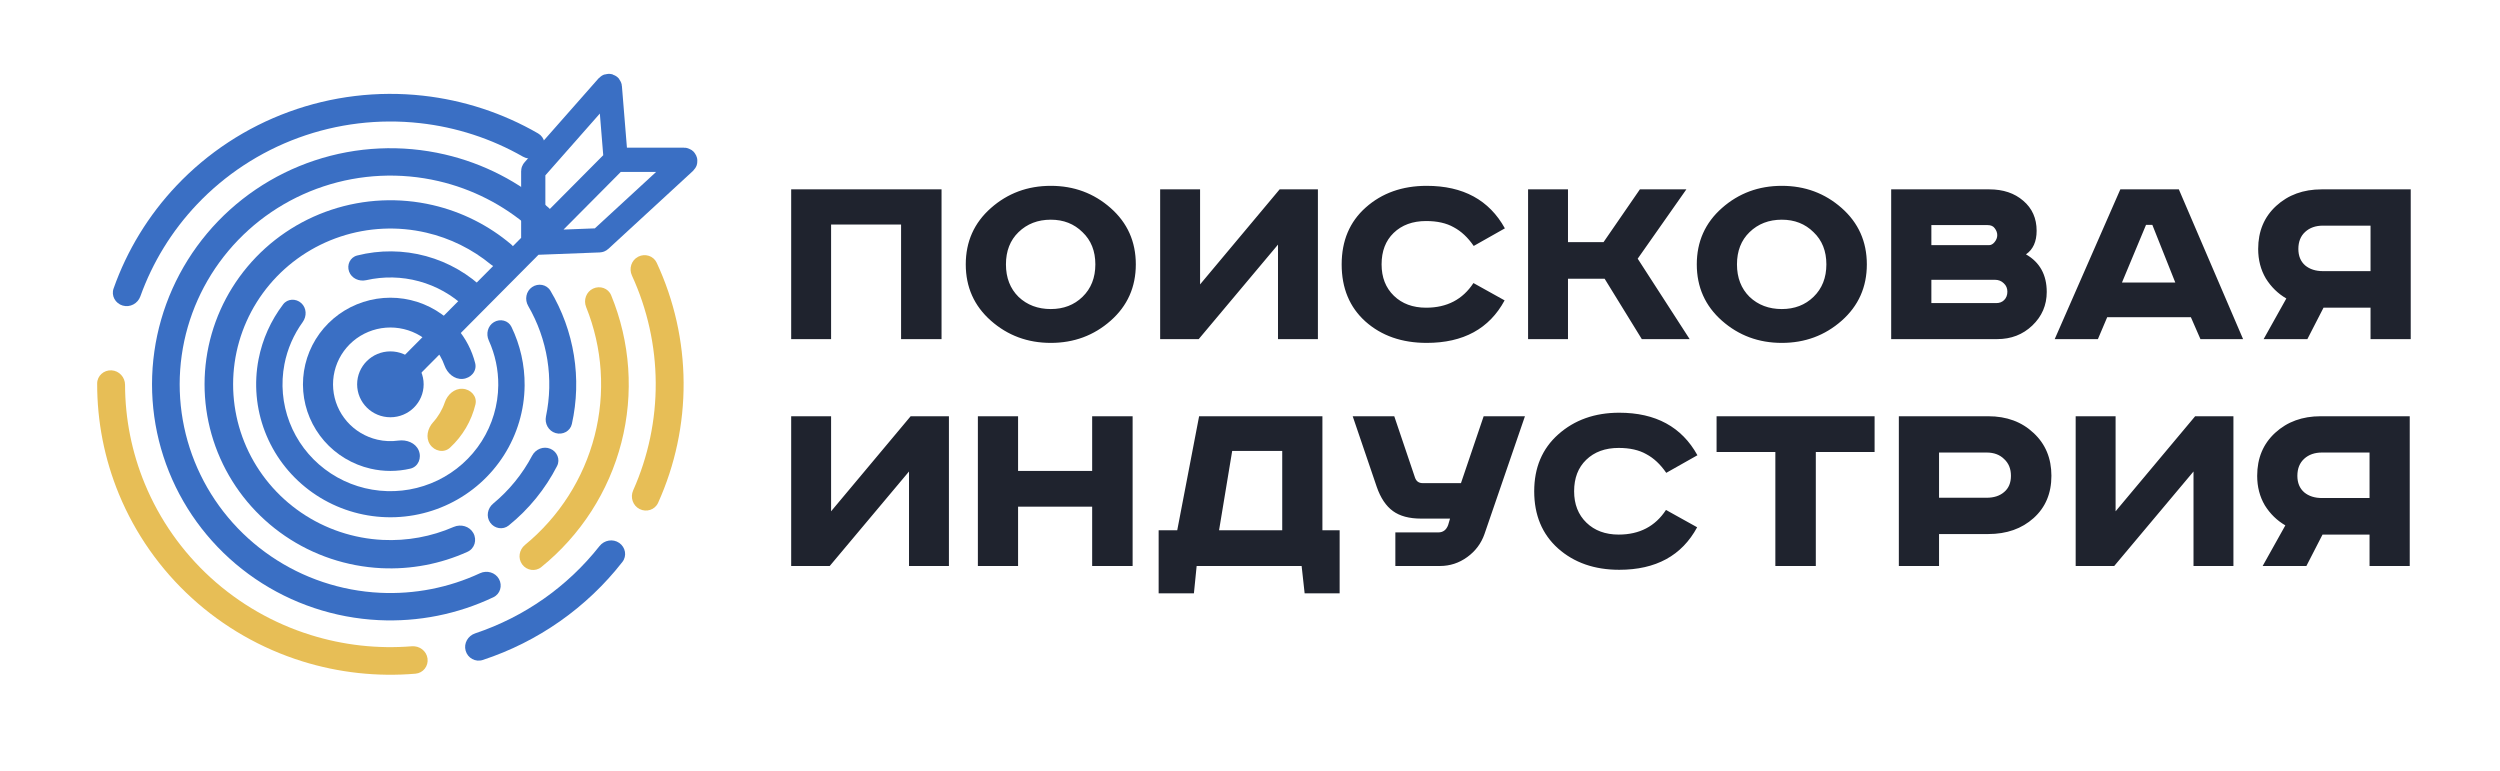
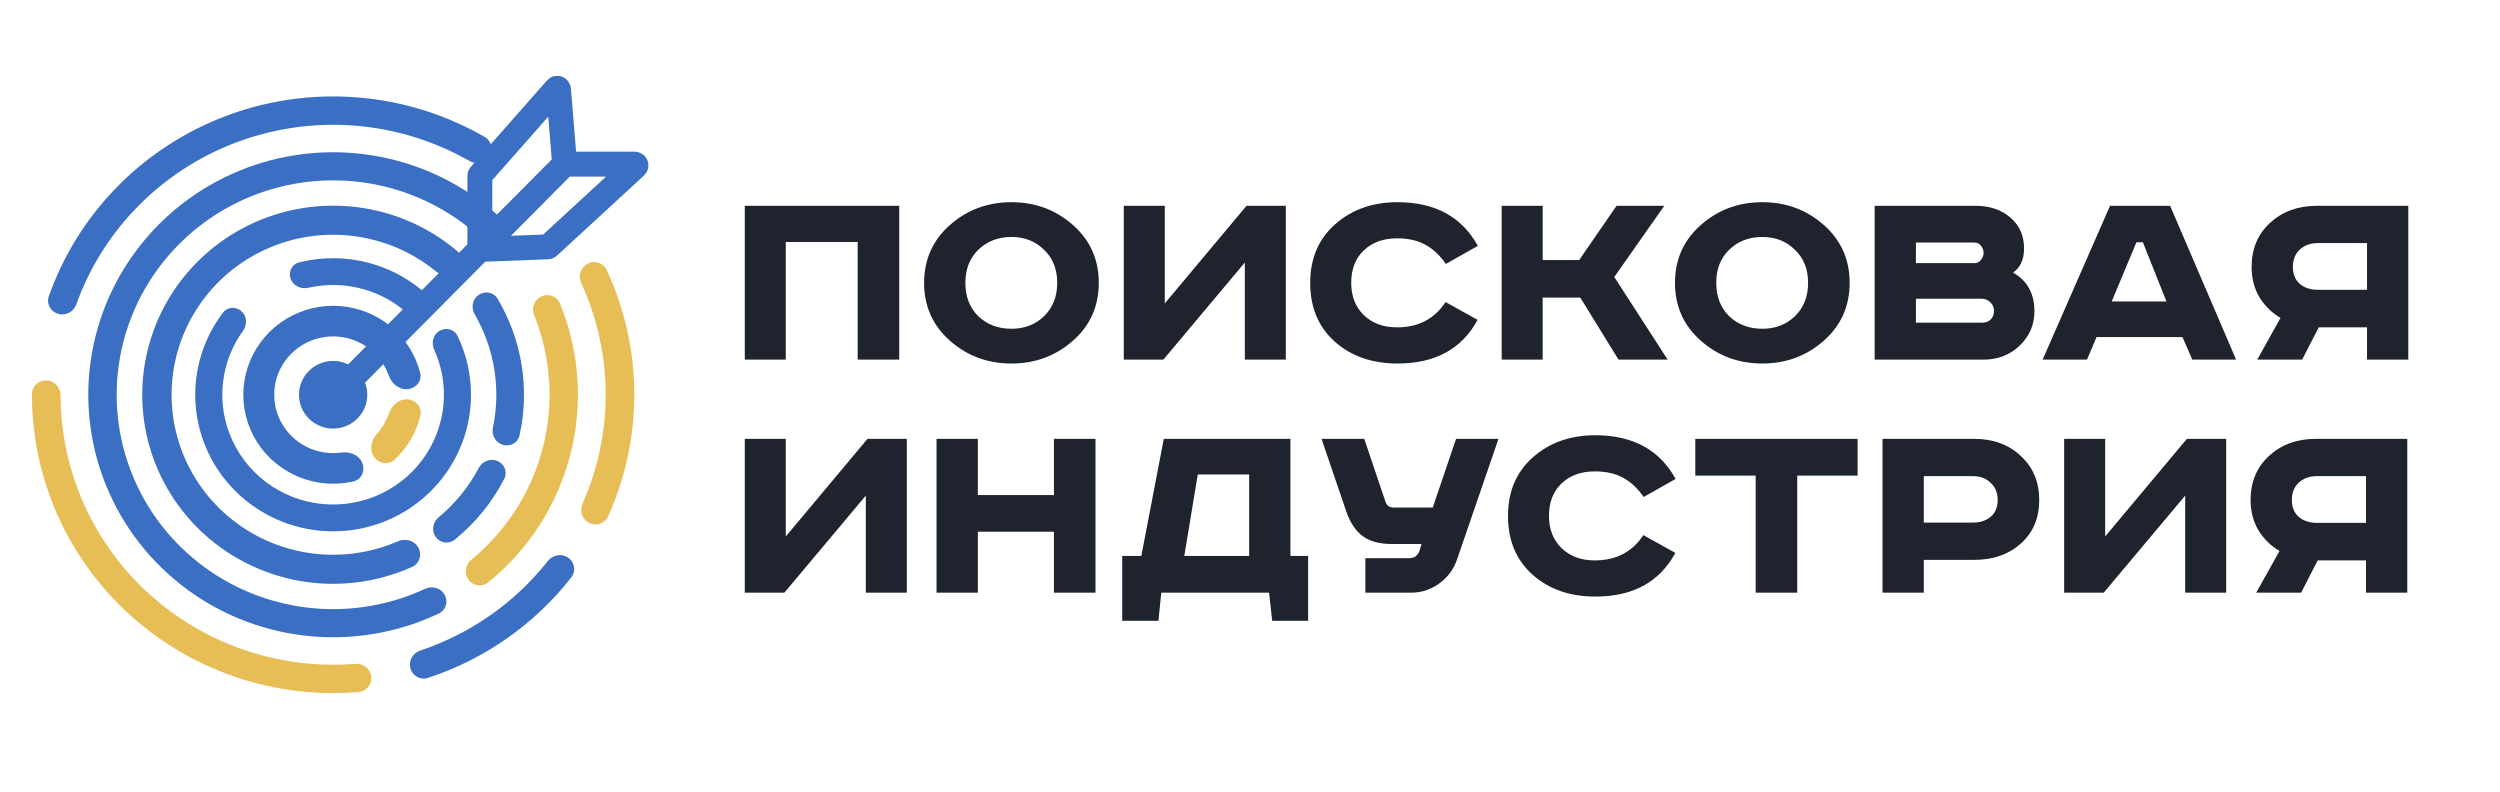
- <svg xmlns="http://www.w3.org/2000/svg" width="227" height="70" viewBox="0 0 227 70" fill="none">
-   <path d="M42.003 34.405C42.755 34.348 43.33 33.694 43.145 32.969C42.849 31.807 42.286 30.721 41.493 29.798C40.404 28.531 38.936 27.639 37.302 27.25C35.668 26.861 33.952 26.996 32.4 27.635C30.848 28.274 29.541 29.384 28.667 30.805C27.793 32.227 27.397 33.887 27.535 35.546C27.674 37.205 28.341 38.777 29.439 40.037C30.538 41.296 32.012 42.178 33.648 42.555C34.84 42.83 36.072 42.827 37.251 42.554C37.986 42.385 38.309 41.578 38.015 40.891C37.72 40.203 36.916 39.902 36.169 40.005C35.539 40.093 34.895 40.066 34.267 39.921C33.194 39.673 32.227 39.095 31.506 38.269C30.785 37.442 30.348 36.41 30.257 35.322C30.166 34.234 30.426 33.145 30.999 32.212C31.573 31.28 32.43 30.551 33.448 30.132C34.466 29.713 35.592 29.625 36.664 29.88C37.736 30.135 38.699 30.72 39.414 31.552C39.831 32.037 40.151 32.592 40.362 33.187C40.612 33.892 41.251 34.461 42.003 34.405Z" fill="#3A6FC4" />
-   <path d="M43.962 28.009C44.474 27.596 44.554 26.844 44.088 26.381C42.597 24.896 40.737 23.817 38.686 23.257C36.636 22.698 34.48 22.681 32.432 23.199C31.792 23.36 31.472 24.046 31.698 24.662C31.923 25.277 32.608 25.587 33.252 25.44C34.829 25.081 36.478 25.113 38.051 25.542C39.623 25.971 41.056 26.78 42.224 27.889C42.701 28.342 43.45 28.423 43.962 28.009Z" fill="#3A6FC4" />
-   <path d="M27.358 27.525C26.872 27.082 26.109 27.11 25.712 27.633C24.596 29.099 23.83 30.803 23.478 32.617C23.051 34.82 23.251 37.097 24.057 39.193C24.863 41.289 26.243 43.121 28.041 44.484C29.84 45.847 31.986 46.687 34.239 46.909C36.493 47.132 38.764 46.728 40.798 45.743C42.833 44.759 44.551 43.232 45.758 41.335C46.966 39.437 47.616 37.244 47.636 35.001C47.652 33.154 47.241 31.334 46.439 29.678C46.154 29.088 45.412 28.912 44.847 29.251C44.282 29.59 44.109 30.317 44.381 30.913C44.96 32.187 45.256 33.575 45.243 34.981C45.227 36.783 44.705 38.546 43.734 40.071C42.764 41.596 41.383 42.823 39.748 43.614C38.113 44.406 36.288 44.73 34.477 44.551C32.665 44.373 30.94 43.697 29.495 42.602C28.05 41.507 26.941 40.034 26.293 38.349C25.645 36.665 25.484 34.834 25.828 33.064C26.096 31.683 26.663 30.381 27.484 29.246C27.869 28.714 27.844 27.968 27.358 27.525Z" fill="#3A6FC4" />
-   <path d="M46.449 23.972C46.954 23.47 46.956 22.652 46.412 22.191C44.368 20.461 41.93 19.235 39.3 18.624C36.248 17.915 33.057 18.062 30.084 19.049C27.112 20.036 24.476 21.824 22.472 24.212C20.468 26.6 19.175 29.493 18.738 32.568C18.302 35.644 18.738 38.778 20 41.621C21.261 44.464 23.297 46.902 25.879 48.663C28.462 50.424 31.488 51.437 34.62 51.59C37.318 51.721 40.002 51.209 42.449 50.103C43.1 49.809 43.326 49.023 42.98 48.402C42.634 47.781 41.846 47.561 41.191 47.846C39.169 48.726 36.964 49.132 34.747 49.024C32.097 48.895 29.535 48.037 27.35 46.547C25.165 45.057 23.442 42.993 22.374 40.587C21.307 38.181 20.937 35.529 21.306 32.926C21.676 30.324 22.77 27.875 24.466 25.854C26.162 23.833 28.393 22.32 30.909 21.485C33.424 20.65 36.125 20.525 38.708 21.125C40.869 21.627 42.876 22.619 44.574 24.017C45.125 24.47 45.943 24.474 46.449 23.972Z" fill="#3A6FC4" />
-   <path d="M49.846 20.598C50.336 20.112 50.337 19.322 49.819 18.866C47.135 16.506 43.896 14.839 40.389 14.025C36.474 13.115 32.38 13.304 28.568 14.57C24.756 15.836 21.375 18.129 18.804 21.192C16.234 24.255 14.575 27.967 14.015 31.911C13.455 35.855 14.016 39.875 15.634 43.521C17.252 47.168 19.863 50.295 23.175 52.554C26.487 54.812 30.369 56.112 34.385 56.308C37.983 56.483 41.561 55.766 44.798 54.23C45.423 53.934 45.641 53.174 45.306 52.573C44.971 51.972 44.209 51.758 43.582 52.05C40.755 53.365 37.64 53.977 34.508 53.825C30.958 53.652 27.526 52.503 24.598 50.506C21.67 48.51 19.362 45.745 17.931 42.521C16.501 39.298 16.006 35.743 16.501 32.257C16.996 28.77 18.462 25.489 20.734 22.782C23.006 20.074 25.995 18.047 29.366 16.927C32.736 15.808 36.355 15.641 39.816 16.445C42.869 17.154 45.692 18.594 48.043 20.63C48.565 21.082 49.357 21.084 49.846 20.598Z" fill="#3A6FC4" />
-   <path d="M10.121 33.627C9.423 33.592 8.825 34.124 8.823 34.817C8.813 38.262 9.484 41.68 10.803 44.876C12.283 48.46 14.54 51.677 17.416 54.299C20.293 56.922 23.716 58.884 27.445 60.048C30.77 61.086 34.264 61.466 37.73 61.171C38.426 61.111 38.913 60.477 38.82 59.791C38.727 59.104 38.09 58.626 37.393 58.682C34.296 58.931 31.176 58.584 28.206 57.656C24.832 56.603 21.734 54.827 19.131 52.454C16.529 50.081 14.486 47.17 13.147 43.927C11.968 41.072 11.361 38.021 11.355 34.944C11.354 34.251 10.82 33.662 10.121 33.627Z" fill="#E7BE56" />
-   <path d="M49.251 13.825C49.632 13.245 49.466 12.465 48.862 12.116C45.659 10.265 42.096 9.096 38.401 8.687C34.287 8.232 30.122 8.734 26.237 10.153C22.352 11.572 18.855 13.868 16.023 16.86C13.481 19.546 11.538 22.727 10.314 26.195C10.083 26.848 10.468 27.548 11.139 27.745C11.809 27.942 12.51 27.562 12.744 26.91C13.854 23.816 15.597 20.977 17.871 18.575C20.433 15.868 23.598 13.79 27.113 12.506C30.628 11.222 34.397 10.768 38.121 11.18C41.424 11.545 44.611 12.583 47.482 14.223C48.088 14.569 48.871 14.406 49.251 13.825Z" fill="#3A6FC4" />
-   <path d="M42.28 59.085C42.468 59.752 43.168 60.144 43.832 59.926C48.858 58.275 53.274 55.175 56.513 51.025C56.94 50.477 56.798 49.693 56.226 49.296C55.653 48.899 54.866 49.039 54.435 49.585C51.536 53.262 47.611 56.017 43.149 57.508C42.486 57.729 42.091 58.418 42.28 59.085Z" fill="#3A6FC4" />
-   <path d="M58.081 46.224C58.706 46.536 59.47 46.289 59.755 45.657C61.302 42.229 62.094 38.508 62.072 34.743C62.05 30.979 61.215 27.267 59.628 23.857C59.335 23.228 58.568 22.99 57.947 23.309C57.327 23.629 57.089 24.385 57.378 25.015C58.782 28.072 59.52 31.391 59.54 34.758C59.56 38.125 58.86 41.453 57.492 44.525C57.21 45.158 57.457 45.911 58.081 46.224Z" fill="#E7BE56" />
-   <path d="M47.414 51.247C47.821 51.803 48.608 51.929 49.145 51.495C52.72 48.6 55.277 44.64 56.422 40.186C57.567 35.732 57.234 31.043 55.491 26.806C55.23 26.171 54.477 25.909 53.851 26.204C53.226 26.5 52.964 27.24 53.221 27.878C54.714 31.588 54.99 35.682 53.99 39.572C52.989 43.463 50.771 46.928 47.669 49.478C47.135 49.917 47.007 50.691 47.414 51.247Z" fill="#E7BE56" />
-   <path d="M50.447 39.323C51.094 39.514 51.78 39.15 51.926 38.497C52.381 36.453 52.445 34.338 52.111 32.264C51.778 30.19 51.053 28.2 49.978 26.398C49.635 25.822 48.869 25.687 48.313 26.068C47.758 26.449 47.625 27.201 47.961 27.781C48.831 29.282 49.42 30.93 49.696 32.646C49.972 34.361 49.93 36.109 49.575 37.803C49.437 38.458 49.8 39.132 50.447 39.323Z" fill="#3A6FC4" />
-   <path d="M44.511 47.454C44.898 48.002 45.664 48.138 46.188 47.716C48.018 46.239 49.515 44.399 50.582 42.313C50.887 41.717 50.59 41.005 49.967 40.746C49.344 40.488 48.632 40.781 48.319 41.374C47.44 43.041 46.237 44.52 44.78 45.726C44.261 46.155 44.123 46.906 44.511 47.454Z" fill="#3A6FC4" />
-   <path d="M39.04 40.35C39.452 40.975 40.308 41.159 40.86 40.65C41.427 40.127 41.915 39.523 42.308 38.855C42.7 38.188 42.99 37.469 43.17 36.722C43.345 35.996 42.762 35.349 42.009 35.302C41.256 35.255 40.625 35.833 40.385 36.541C40.273 36.871 40.126 37.19 39.948 37.493C39.77 37.796 39.562 38.08 39.327 38.339C38.824 38.895 38.628 39.724 39.04 40.35Z" fill="#E7BE56" />
-   <path d="M35.448 37.887C37.115 37.887 38.467 36.548 38.467 34.896C38.467 33.245 37.115 31.906 35.448 31.906C33.78 31.906 32.428 33.245 32.428 34.896C32.428 36.548 33.78 37.887 35.448 37.887Z" fill="#3A6FC4" />
-   <path d="M55.911 14.509L48.419 22.051M35.336 35.221L48.419 22.051L35.336 35.221ZM55.911 14.509L55.373 7.904C55.366 7.806 55.243 7.766 55.178 7.84L48.447 15.475C48.429 15.495 48.419 15.521 48.419 15.548V22.051L55.911 14.509ZM55.911 14.509H62.112C62.214 14.509 62.263 14.633 62.189 14.701L54.488 21.792C54.468 21.81 54.443 21.82 54.416 21.821L48.419 22.051L55.911 14.509Z" stroke="#3A6FC4" stroke-width="2.2" />
-   <path d="M71.839 17.194H85.492V30.791H81.818V20.39H75.463V30.791H71.839V17.194ZM92.482 21.079C91.721 21.816 91.34 22.792 91.34 24.005C91.34 25.218 91.721 26.201 92.482 26.955C93.26 27.693 94.237 28.062 95.412 28.062C96.57 28.062 97.53 27.693 98.291 26.955C99.069 26.201 99.458 25.218 99.458 24.005C99.458 22.792 99.069 21.816 98.291 21.079C97.53 20.325 96.57 19.948 95.412 19.948C94.237 19.948 93.26 20.325 92.482 21.079ZM100.848 18.89C102.371 20.234 103.132 21.939 103.132 24.005C103.132 26.07 102.371 27.775 100.848 29.119C99.326 30.463 97.513 31.135 95.412 31.135C93.31 31.135 91.498 30.463 89.975 29.119C88.452 27.775 87.691 26.07 87.691 24.005C87.691 21.939 88.452 20.234 89.975 18.89C91.498 17.546 93.31 16.874 95.412 16.874C97.513 16.874 99.326 17.546 100.848 18.89ZM105.342 17.194H108.967V25.824L116.191 17.194H119.666V30.791H116.042V22.21L108.843 30.791H105.342V17.194ZM136.643 20.734L133.813 22.333C133.284 21.562 132.68 20.997 132.001 20.636C131.339 20.259 130.503 20.07 129.494 20.07C128.269 20.07 127.285 20.431 126.54 21.152C125.812 21.857 125.448 22.808 125.448 24.005C125.448 25.185 125.82 26.136 126.565 26.857C127.309 27.578 128.286 27.939 129.494 27.939C131.381 27.939 132.812 27.193 133.789 25.701L136.619 27.275C135.228 29.849 132.87 31.135 129.544 31.135C127.293 31.135 125.439 30.488 123.983 29.193C122.543 27.898 121.823 26.169 121.823 24.005C121.823 21.857 122.551 20.136 124.008 18.841C125.481 17.53 127.326 16.874 129.544 16.874C132.854 16.874 135.22 18.161 136.643 20.734ZM138.749 17.194H142.373V21.988H145.6L148.902 17.194H153.122L148.703 23.488L153.42 30.791H149.076L145.7 25.308H142.373V30.791H138.749V17.194ZM158.859 21.079C158.098 21.816 157.717 22.792 157.717 24.005C157.717 25.218 158.098 26.201 158.859 26.955C159.637 27.693 160.613 28.062 161.788 28.062C162.947 28.062 163.907 27.693 164.668 26.955C165.446 26.201 165.835 25.218 165.835 24.005C165.835 22.792 165.446 21.816 164.668 21.079C163.907 20.325 162.947 19.948 161.788 19.948C160.613 19.948 159.637 20.325 158.859 21.079ZM167.225 18.89C168.747 20.234 169.509 21.939 169.509 24.005C169.509 26.07 168.747 27.775 167.225 29.119C165.702 30.463 163.89 31.135 161.788 31.135C159.686 31.135 157.874 30.463 156.352 29.119C154.829 27.775 154.068 26.07 154.068 24.005C154.068 21.939 154.829 20.234 156.352 18.89C157.874 17.546 159.686 16.874 161.788 16.874C163.89 16.874 165.702 17.546 167.225 18.89ZM171.719 17.194H180.631C181.889 17.194 182.915 17.538 183.709 18.226C184.52 18.915 184.926 19.825 184.926 20.956C184.926 21.939 184.603 22.652 183.958 23.095C185.215 23.816 185.844 24.955 185.844 26.513C185.844 27.709 185.406 28.726 184.529 29.562C183.668 30.381 182.609 30.791 181.351 30.791H171.719V17.194ZM175.368 20.439V22.259H180.606C180.788 22.259 180.954 22.169 181.103 21.988C181.268 21.792 181.351 21.579 181.351 21.349C181.351 21.136 181.277 20.931 181.128 20.734C180.995 20.538 180.78 20.439 180.482 20.439H175.368ZM175.368 25.406V27.521H181.252C181.55 27.521 181.79 27.431 181.972 27.25C182.17 27.054 182.27 26.8 182.27 26.488C182.27 26.177 182.162 25.923 181.947 25.726C181.732 25.513 181.467 25.406 181.152 25.406H175.368ZM194.86 20.415L192.675 25.652H197.516L195.431 20.415H194.86ZM192.526 17.194H197.839L203.672 30.791H199.8L198.931 28.799H191.335L190.49 30.791H186.568L192.526 17.194ZM218.894 17.194V30.791H215.245V27.939H210.975L209.51 30.791H205.538L207.599 27.103C206.837 26.66 206.217 26.054 205.737 25.283C205.273 24.496 205.042 23.603 205.042 22.603C205.042 20.997 205.588 19.694 206.68 18.694C207.772 17.694 209.146 17.194 210.801 17.194H218.894ZM215.245 20.488H210.925C210.263 20.488 209.725 20.677 209.312 21.054C208.898 21.431 208.691 21.947 208.691 22.603C208.691 23.242 208.898 23.742 209.312 24.103C209.725 24.447 210.263 24.619 210.925 24.619H215.245V20.488ZM71.839 37.795H75.463V46.425L82.687 37.795H86.162V51.392H82.538V42.811L75.339 51.392H71.839V37.795ZM88.791 37.795H92.441V42.762H99.168V37.795H102.842V51.392H99.168V46.008H92.441V51.392H88.791V37.795ZM108.879 37.795H120.075V48.147H121.639V53.876H118.461L118.188 51.392H108.656L108.407 53.876H105.205V48.147H106.893L108.879 37.795ZM111.883 40.942L110.691 48.147H116.426V40.942H111.883ZM122.825 37.795H126.599L128.485 43.377C128.601 43.704 128.833 43.868 129.18 43.868H132.656L134.716 37.795H138.465L134.791 48.491C134.493 49.343 133.972 50.04 133.227 50.581C132.482 51.122 131.655 51.392 130.744 51.392H126.698V48.343H130.595C131.026 48.343 131.324 48.122 131.489 47.679L131.663 47.089H129.031C127.956 47.089 127.103 46.86 126.474 46.401C125.846 45.942 125.357 45.212 125.01 44.212L122.825 37.795ZM154.126 41.336L151.296 42.934C150.767 42.163 150.163 41.598 149.484 41.237C148.822 40.86 147.986 40.672 146.977 40.672C145.752 40.672 144.767 41.032 144.023 41.754C143.294 42.459 142.93 43.409 142.93 44.606C142.93 45.786 143.303 46.737 144.047 47.458C144.792 48.179 145.769 48.54 146.977 48.54C148.863 48.54 150.295 47.794 151.271 46.303L154.101 47.876C152.711 50.45 150.353 51.737 147.026 51.737C144.776 51.737 142.922 51.089 141.466 49.794C140.026 48.499 139.306 46.77 139.306 44.606C139.306 42.459 140.034 40.737 141.49 39.442C142.963 38.131 144.809 37.475 147.026 37.475C150.336 37.475 152.703 38.762 154.126 41.336ZM155.865 37.795H170.213V41.041H164.876V51.392H161.202V41.041H155.865V37.795ZM172.415 37.795H180.533C182.205 37.795 183.578 38.303 184.654 39.319C185.73 40.319 186.268 41.614 186.268 43.204C186.268 44.794 185.73 46.073 184.654 47.04C183.578 48.007 182.205 48.491 180.533 48.491H176.065V51.392H172.415V37.795ZM176.065 41.09V45.196H180.384C181.046 45.196 181.576 45.024 181.973 44.68C182.387 44.335 182.594 43.844 182.594 43.204C182.594 42.565 182.387 42.057 181.973 41.68C181.576 41.286 181.046 41.09 180.384 41.09H176.065ZM188.471 37.795H192.096V46.425L199.32 37.795H202.795V51.392H199.171V42.811L191.971 51.392H188.471V37.795ZM218.804 37.795V51.392H215.155V48.54H210.885L209.42 51.392H205.449L207.509 47.704C206.748 47.261 206.127 46.655 205.647 45.885C205.184 45.098 204.952 44.204 204.952 43.204C204.952 41.598 205.498 40.295 206.59 39.295C207.683 38.295 209.056 37.795 210.711 37.795H218.804ZM215.155 41.09H210.835C210.174 41.09 209.636 41.278 209.222 41.655C208.808 42.032 208.601 42.549 208.601 43.204C208.601 43.844 208.808 44.344 209.222 44.704C209.636 45.048 210.174 45.221 210.835 45.221H215.155V41.09Z" fill="#1F232E" />
+ <svg xmlns="http://www.w3.org/2000/svg" width="221" height="70" viewBox="0 0 221 70" fill="none">
+   <path d="M36.003 34.405C36.755 34.348 37.33 33.694 37.145 32.97C36.849 31.807 36.286 30.721 35.493 29.798C34.404 28.531 32.936 27.639 31.302 27.25C29.668 26.861 27.952 26.996 26.4 27.635C24.848 28.274 23.541 29.384 22.667 30.806C21.793 32.227 21.397 33.887 21.535 35.546C21.674 37.205 22.341 38.777 23.439 40.037C24.538 41.296 26.012 42.178 27.648 42.555C28.84 42.83 30.072 42.827 31.251 42.554C31.986 42.385 32.309 41.578 32.015 40.891C31.72 40.203 30.916 39.902 30.169 40.005C29.539 40.093 28.895 40.066 28.267 39.921C27.194 39.673 26.227 39.095 25.506 38.269C24.785 37.442 24.348 36.41 24.257 35.322C24.166 34.234 24.426 33.145 24.999 32.212C25.573 31.28 26.43 30.552 27.448 30.132C28.466 29.713 29.592 29.625 30.664 29.88C31.736 30.135 32.699 30.72 33.414 31.552C33.831 32.038 34.151 32.592 34.362 33.187C34.612 33.892 35.251 34.461 36.003 34.405Z" fill="#3A6FC4" />
+   <path d="M37.962 28.009C38.474 27.596 38.554 26.844 38.088 26.38C36.597 24.896 34.737 23.817 32.686 23.257C30.636 22.697 28.48 22.681 26.432 23.198C25.792 23.36 25.472 24.046 25.698 24.661C25.923 25.277 26.608 25.587 27.252 25.44C28.829 25.081 30.478 25.113 32.051 25.542C33.623 25.971 35.056 26.78 36.224 27.889C36.701 28.342 37.45 28.423 37.962 28.009Z" fill="#3A6FC4" />
+   <path d="M21.358 27.524C20.872 27.081 20.109 27.11 19.712 27.632C18.596 29.099 17.83 30.803 17.478 32.617C17.051 34.819 17.251 37.096 18.057 39.193C18.863 41.289 20.243 43.121 22.041 44.484C23.84 45.847 25.986 46.687 28.239 46.909C30.493 47.132 32.764 46.728 34.798 45.743C36.833 44.758 38.551 43.232 39.758 41.335C40.966 39.437 41.616 37.244 41.636 35.001C41.652 33.154 41.241 31.334 40.439 29.678C40.154 29.088 39.412 28.911 38.847 29.251C38.282 29.59 38.109 30.316 38.381 30.913C38.96 32.187 39.256 33.574 39.243 34.98C39.227 36.783 38.705 38.546 37.734 40.071C36.764 41.596 35.383 42.822 33.748 43.614C32.113 44.405 30.288 44.73 28.477 44.551C26.665 44.372 24.94 43.697 23.495 42.602C22.05 41.507 20.941 40.034 20.293 38.349C19.645 36.664 19.484 34.834 19.828 33.064C20.096 31.683 20.663 30.381 21.484 29.245C21.869 28.713 21.844 27.967 21.358 27.524Z" fill="#3A6FC4" />
+   <path d="M40.449 23.972C40.954 23.47 40.956 22.652 40.412 22.192C38.368 20.461 35.93 19.235 33.3 18.624C30.248 17.915 27.057 18.062 24.084 19.049C21.112 20.037 18.476 21.824 16.472 24.212C14.468 26.6 13.175 29.494 12.738 32.569C12.302 35.644 12.739 38.778 14 41.621C15.261 44.464 17.297 46.902 19.879 48.663C22.462 50.424 25.488 51.437 28.619 51.59C31.318 51.721 34.002 51.209 36.449 50.104C37.1 49.809 37.326 49.023 36.98 48.402C36.634 47.781 35.846 47.561 35.191 47.847C33.169 48.726 30.964 49.132 28.747 49.024C26.097 48.895 23.535 48.037 21.35 46.547C19.165 45.057 17.442 42.993 16.374 40.587C15.307 38.182 14.937 35.529 15.306 32.926C15.676 30.324 16.77 27.875 18.466 25.854C20.162 23.833 22.393 22.32 24.909 21.485C27.424 20.65 30.125 20.525 32.708 21.125C34.869 21.627 36.876 22.619 38.574 24.017C39.125 24.47 39.943 24.474 40.449 23.972Z" fill="#3A6FC4" />
+   <path d="M43.846 20.598C44.336 20.112 44.337 19.322 43.819 18.866C41.135 16.506 37.896 14.839 34.389 14.025C30.474 13.115 26.381 13.304 22.568 14.57C18.756 15.836 15.374 18.129 12.804 21.192C10.234 24.255 8.575 27.967 8.015 31.911C7.455 35.855 8.016 39.875 9.634 43.521C11.252 47.168 13.863 50.295 17.175 52.554C20.487 54.812 24.369 56.112 28.385 56.308C31.983 56.483 35.561 55.766 38.798 54.23C39.423 53.934 39.641 53.174 39.306 52.573C38.971 51.972 38.209 51.758 37.582 52.05C34.755 53.365 31.64 53.977 28.509 53.825C24.958 53.652 21.526 52.503 18.598 50.506C15.67 48.51 13.362 45.745 11.931 42.521C10.501 39.298 10.006 35.743 10.501 32.257C10.996 28.77 12.462 25.489 14.734 22.782C17.006 20.074 19.995 18.047 23.366 16.927C26.736 15.808 30.355 15.641 33.816 16.445C36.869 17.154 39.692 18.594 42.043 20.63C42.565 21.082 43.357 21.084 43.846 20.598Z" fill="#3A6FC4" />
+   <path d="M4.121 33.627C3.423 33.592 2.825 34.124 2.823 34.817C2.813 38.262 3.484 41.68 4.803 44.877C6.282 48.46 8.54 51.677 11.416 54.3C14.292 56.922 17.716 58.884 21.444 60.048C24.77 61.086 28.264 61.466 31.729 61.171C32.426 61.112 32.913 60.477 32.819 59.791C32.727 59.104 32.09 58.626 31.393 58.682C28.296 58.931 25.176 58.584 22.205 57.656C18.832 56.603 15.734 54.827 13.131 52.454C10.529 50.081 8.485 47.17 7.147 43.927C5.968 41.072 5.361 38.021 5.355 34.944C5.354 34.251 4.82 33.662 4.121 33.627Z" fill="#E7BE56" />
+   <path d="M43.251 13.825C43.632 13.245 43.466 12.465 42.862 12.116C39.659 10.265 36.096 9.096 32.401 8.687C28.287 8.232 24.122 8.734 20.237 10.153C16.352 11.572 12.855 13.868 10.024 16.86C7.481 19.547 5.538 22.727 4.314 26.195C4.083 26.848 4.468 27.548 5.138 27.745C5.809 27.942 6.51 27.562 6.744 26.91C7.854 23.816 9.597 20.977 11.871 18.575C14.433 15.868 17.598 13.79 21.113 12.506C24.628 11.222 28.397 10.768 32.121 11.18C35.424 11.545 38.611 12.583 41.482 14.223C42.088 14.569 42.871 14.406 43.251 13.825Z" fill="#3A6FC4" />
+   <path d="M36.28 59.085C36.468 59.752 37.168 60.144 37.832 59.926C42.858 58.275 47.274 55.175 50.513 51.025C50.94 50.477 50.798 49.693 50.226 49.296C49.653 48.899 48.866 49.039 48.435 49.585C45.536 53.262 41.611 56.017 37.149 57.508C36.486 57.729 36.091 58.418 36.28 59.085Z" fill="#3A6FC4" />
+   <path d="M52.081 46.224C52.706 46.536 53.47 46.289 53.755 45.657C55.302 42.229 56.094 38.508 56.072 34.743C56.05 30.979 55.215 27.267 53.628 23.857C53.335 23.228 52.568 22.99 51.948 23.309C51.327 23.629 51.089 24.385 51.379 25.015C52.782 28.071 53.52 31.391 53.54 34.758C53.56 38.125 52.86 41.453 51.492 44.525C51.21 45.158 51.457 45.911 52.081 46.224Z" fill="#E7BE56" />
+   <path d="M41.414 51.247C41.821 51.803 42.608 51.929 43.144 51.495C46.72 48.6 49.277 44.639 50.422 40.186C51.567 35.731 51.234 31.042 49.491 26.806C49.229 26.171 48.477 25.909 47.851 26.204C47.225 26.5 46.964 27.24 47.221 27.878C48.714 31.588 48.99 35.681 47.989 39.572C46.989 43.463 44.771 46.928 41.668 49.478C41.135 49.917 41.007 50.691 41.414 51.247Z" fill="#E7BE56" />
+   <path d="M44.447 39.323C45.094 39.514 45.78 39.15 45.926 38.497C46.381 36.453 46.445 34.338 46.111 32.264C45.778 30.19 45.053 28.2 43.978 26.398C43.635 25.822 42.869 25.687 42.313 26.068C41.758 26.449 41.625 27.201 41.961 27.781C42.831 29.282 43.42 30.93 43.696 32.646C43.972 34.361 43.93 36.109 43.575 37.803C43.437 38.458 43.8 39.132 44.447 39.323Z" fill="#3A6FC4" />
+   <path d="M38.511 47.454C38.898 48.002 39.664 48.138 40.188 47.716C42.018 46.239 43.515 44.399 44.582 42.313C44.887 41.717 44.59 41.005 43.967 40.746C43.344 40.488 42.632 40.781 42.319 41.374C41.44 43.041 40.237 44.52 38.78 45.726C38.261 46.154 38.123 46.906 38.511 47.454Z" fill="#3A6FC4" />
+   <path d="M33.04 40.349C33.452 40.975 34.308 41.159 34.86 40.65C35.427 40.126 35.915 39.522 36.308 38.855C36.7 38.188 36.99 37.469 37.17 36.722C37.345 35.995 36.762 35.349 36.009 35.302C35.256 35.255 34.625 35.833 34.385 36.541C34.273 36.871 34.126 37.19 33.948 37.493C33.77 37.796 33.562 38.079 33.327 38.339C32.824 38.895 32.628 39.724 33.04 40.349Z" fill="#E7BE56" />
+   <path d="M29.448 37.887C31.115 37.887 32.467 36.548 32.467 34.896C32.467 33.245 31.115 31.906 29.448 31.906C27.78 31.906 26.429 33.245 26.429 34.896C26.429 36.548 27.78 37.887 29.448 37.887Z" fill="#3A6FC4" />
+   <path d="M49.911 14.51L42.419 22.052M29.336 35.222L42.419 22.052L29.336 35.222ZM49.911 14.51L49.373 7.904C49.366 7.807 49.243 7.766 49.178 7.84L42.447 15.475C42.429 15.495 42.419 15.521 42.419 15.548V22.052L49.911 14.51ZM49.911 14.51H56.112C56.214 14.51 56.263 14.633 56.189 14.701L48.488 21.792C48.468 21.81 48.443 21.82 48.416 21.821L42.419 22.052L49.911 14.51Z" stroke="#3A6FC4" stroke-width="2.2" />
+   <path d="M65.839 18.194H79.492V31.791H75.818V21.39H69.463V31.791H65.839V18.194ZM86.482 22.079C85.721 22.816 85.34 23.792 85.34 25.005C85.34 26.218 85.721 27.201 86.482 27.955C87.26 28.693 88.237 29.062 89.412 29.062C90.57 29.062 91.53 28.693 92.291 27.955C93.069 27.201 93.458 26.218 93.458 25.005C93.458 23.792 93.069 22.816 92.291 22.079C91.53 21.325 90.57 20.948 89.412 20.948C88.237 20.948 87.26 21.325 86.482 22.079ZM94.848 19.89C96.371 21.235 97.132 22.939 97.132 25.005C97.132 27.07 96.371 28.775 94.848 30.119C93.326 31.463 91.513 32.135 89.412 32.135C87.31 32.135 85.498 31.463 83.975 30.119C82.452 28.775 81.691 27.07 81.691 25.005C81.691 22.939 82.452 21.235 83.975 19.89C85.498 18.546 87.31 17.874 89.412 17.874C91.513 17.874 93.326 18.546 94.848 19.89ZM99.342 18.194H102.967V26.824L110.191 18.194H113.666V31.791H110.042V23.21L102.843 31.791H99.342V18.194ZM130.643 21.734L127.813 23.333C127.284 22.562 126.68 21.997 126.001 21.636C125.339 21.259 124.503 21.07 123.494 21.07C122.269 21.07 121.285 21.431 120.54 22.152C119.812 22.857 119.448 23.808 119.448 25.005C119.448 26.185 119.82 27.136 120.565 27.857C121.309 28.578 122.286 28.939 123.494 28.939C125.381 28.939 126.812 28.193 127.789 26.701L130.619 28.275C129.228 30.849 126.87 32.135 123.544 32.135C121.293 32.135 119.439 31.488 117.983 30.193C116.543 28.898 115.823 27.169 115.823 25.005C115.823 22.857 116.551 21.136 118.008 19.841C119.481 18.53 121.326 17.874 123.544 17.874C126.854 17.874 129.22 19.161 130.643 21.734ZM132.749 18.194H136.373V22.988H139.6L142.902 18.194H147.122L142.703 24.488L147.42 31.791H143.076L139.7 26.308H136.373V31.791H132.749V18.194ZM152.859 22.079C152.098 22.816 151.717 23.792 151.717 25.005C151.717 26.218 152.098 27.201 152.859 27.955C153.637 28.693 154.613 29.062 155.788 29.062C156.947 29.062 157.907 28.693 158.668 27.955C159.446 27.201 159.835 26.218 159.835 25.005C159.835 23.792 159.446 22.816 158.668 22.079C157.907 21.325 156.947 20.948 155.788 20.948C154.613 20.948 153.637 21.325 152.859 22.079ZM161.225 19.89C162.747 21.235 163.509 22.939 163.509 25.005C163.509 27.07 162.747 28.775 161.225 30.119C159.702 31.463 157.89 32.135 155.788 32.135C153.686 32.135 151.874 31.463 150.352 30.119C148.829 28.775 148.068 27.07 148.068 25.005C148.068 22.939 148.829 21.235 150.352 19.89C151.874 18.546 153.686 17.874 155.788 17.874C157.89 17.874 159.702 18.546 161.225 19.89ZM165.719 18.194H174.631C175.889 18.194 176.915 18.538 177.709 19.226C178.52 19.915 178.926 20.825 178.926 21.956C178.926 22.939 178.603 23.652 177.958 24.095C179.215 24.816 179.844 25.956 179.844 27.513C179.844 28.709 179.406 29.726 178.529 30.562C177.668 31.381 176.609 31.791 175.351 31.791H165.719V18.194ZM169.368 21.439V23.259H174.606C174.788 23.259 174.954 23.169 175.103 22.988C175.268 22.792 175.351 22.579 175.351 22.349C175.351 22.136 175.277 21.931 175.128 21.734C174.995 21.538 174.78 21.439 174.482 21.439H169.368ZM169.368 26.406V28.521H175.252C175.55 28.521 175.79 28.431 175.972 28.25C176.17 28.054 176.27 27.8 176.27 27.488C176.27 27.177 176.162 26.923 175.947 26.726C175.732 26.513 175.467 26.406 175.152 26.406H169.368ZM188.86 21.415L186.675 26.652H191.516L189.431 21.415H188.86ZM186.526 18.194H191.839L197.672 31.791H193.8L192.931 29.799H185.335L184.49 31.791H180.568L186.526 18.194ZM212.894 18.194V31.791H209.245V28.939H204.975L203.51 31.791H199.538L201.599 28.103C200.837 27.66 200.217 27.054 199.737 26.283C199.273 25.497 199.042 24.603 199.042 23.603C199.042 21.997 199.588 20.694 200.68 19.694C201.772 18.694 203.146 18.194 204.801 18.194H212.894ZM209.245 21.488H204.925C204.263 21.488 203.725 21.677 203.312 22.054C202.898 22.431 202.691 22.948 202.691 23.603C202.691 24.242 202.898 24.742 203.312 25.103C203.725 25.447 204.263 25.619 204.925 25.619H209.245V21.488ZM65.839 38.795H69.463V47.425L76.687 38.795H80.162V52.392H76.538V43.811L69.339 52.392H65.839V38.795ZM82.791 38.795H86.441V43.762H93.168V38.795H96.842V52.392H93.168V47.008H86.441V52.392H82.791V38.795ZM102.879 38.795H114.075V49.147H115.639V54.876H112.461L112.188 52.392H102.656L102.407 54.876H99.205V49.147H100.893L102.879 38.795ZM105.883 41.942L104.691 49.147H110.426V41.942H105.883ZM116.825 38.795H120.599L122.485 44.377C122.601 44.704 122.833 44.868 123.18 44.868H126.656L128.716 38.795H132.465L128.791 49.491C128.493 50.343 127.972 51.04 127.227 51.581C126.482 52.122 125.655 52.392 124.744 52.392H120.698V49.343H124.595C125.026 49.343 125.324 49.122 125.489 48.68L125.663 48.089H123.031C121.956 48.089 121.103 47.86 120.474 47.401C119.846 46.942 119.357 46.212 119.01 45.213L116.825 38.795ZM148.126 42.336L145.296 43.934C144.767 43.163 144.163 42.598 143.484 42.237C142.822 41.86 141.986 41.672 140.977 41.672C139.752 41.672 138.767 42.032 138.023 42.754C137.294 43.459 136.93 44.409 136.93 45.606C136.93 46.786 137.303 47.737 138.047 48.458C138.792 49.179 139.769 49.54 140.977 49.54C142.863 49.54 144.295 48.794 145.271 47.303L148.101 48.876C146.711 51.45 144.353 52.737 141.026 52.737C138.776 52.737 136.922 52.089 135.466 50.794C134.026 49.499 133.306 47.77 133.306 45.606C133.306 43.459 134.034 41.737 135.49 40.442C136.963 39.131 138.809 38.475 141.026 38.475C144.336 38.475 146.703 39.762 148.126 42.336ZM149.865 38.795H164.213V42.041H158.876V52.392H155.202V42.041H149.865V38.795ZM166.415 38.795H174.533C176.205 38.795 177.578 39.303 178.654 40.319C179.73 41.319 180.268 42.614 180.268 44.204C180.268 45.794 179.73 47.073 178.654 48.04C177.578 49.007 176.205 49.491 174.533 49.491H170.065V52.392H166.415V38.795ZM170.065 42.09V46.196H174.384C175.046 46.196 175.576 46.024 175.973 45.68C176.387 45.336 176.594 44.844 176.594 44.204C176.594 43.565 176.387 43.057 175.973 42.68C175.576 42.286 175.046 42.09 174.384 42.09H170.065ZM182.471 38.795H186.096V47.425L193.32 38.795H196.795V52.392H193.171V43.811L185.971 52.392H182.471V38.795ZM212.804 38.795V52.392H209.155V49.54H204.885L203.42 52.392H199.449L201.509 48.704C200.748 48.261 200.127 47.655 199.647 46.885C199.184 46.098 198.952 45.204 198.952 44.204C198.952 42.598 199.498 41.295 200.59 40.295C201.683 39.295 203.056 38.795 204.711 38.795H212.804ZM209.155 42.09H204.835C204.174 42.09 203.636 42.278 203.222 42.655C202.808 43.032 202.601 43.549 202.601 44.204C202.601 44.844 202.808 45.344 203.222 45.704C203.636 46.049 204.174 46.221 204.835 46.221H209.155V42.09Z" fill="#1F232E" />
</svg>
